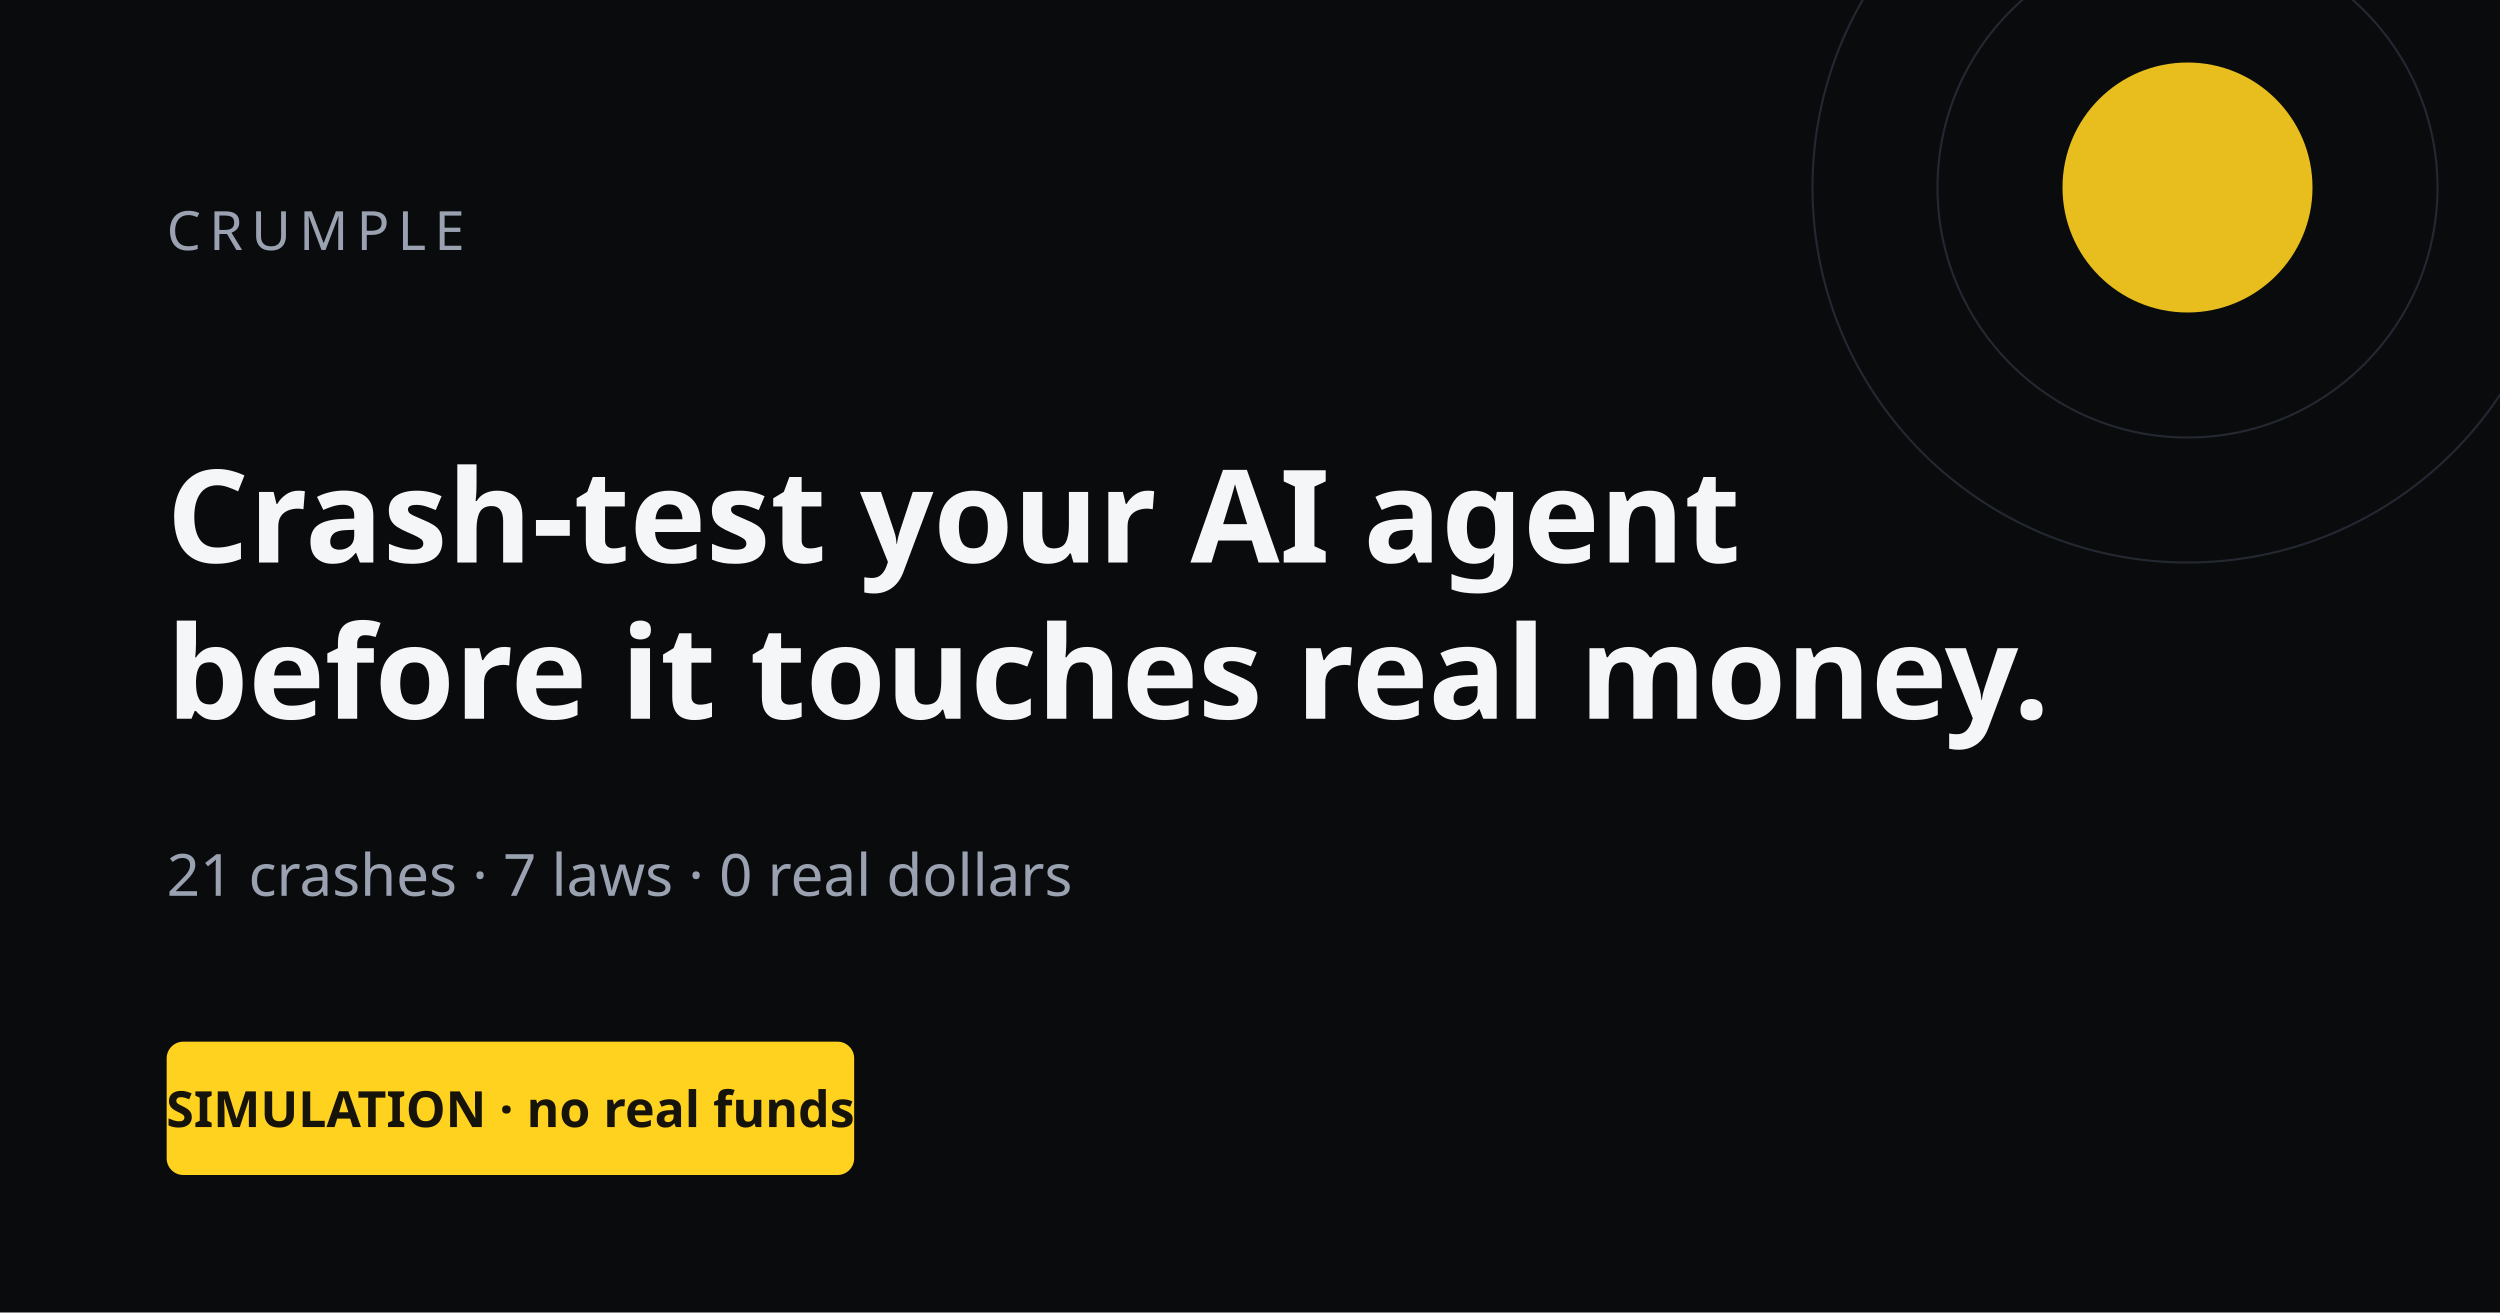
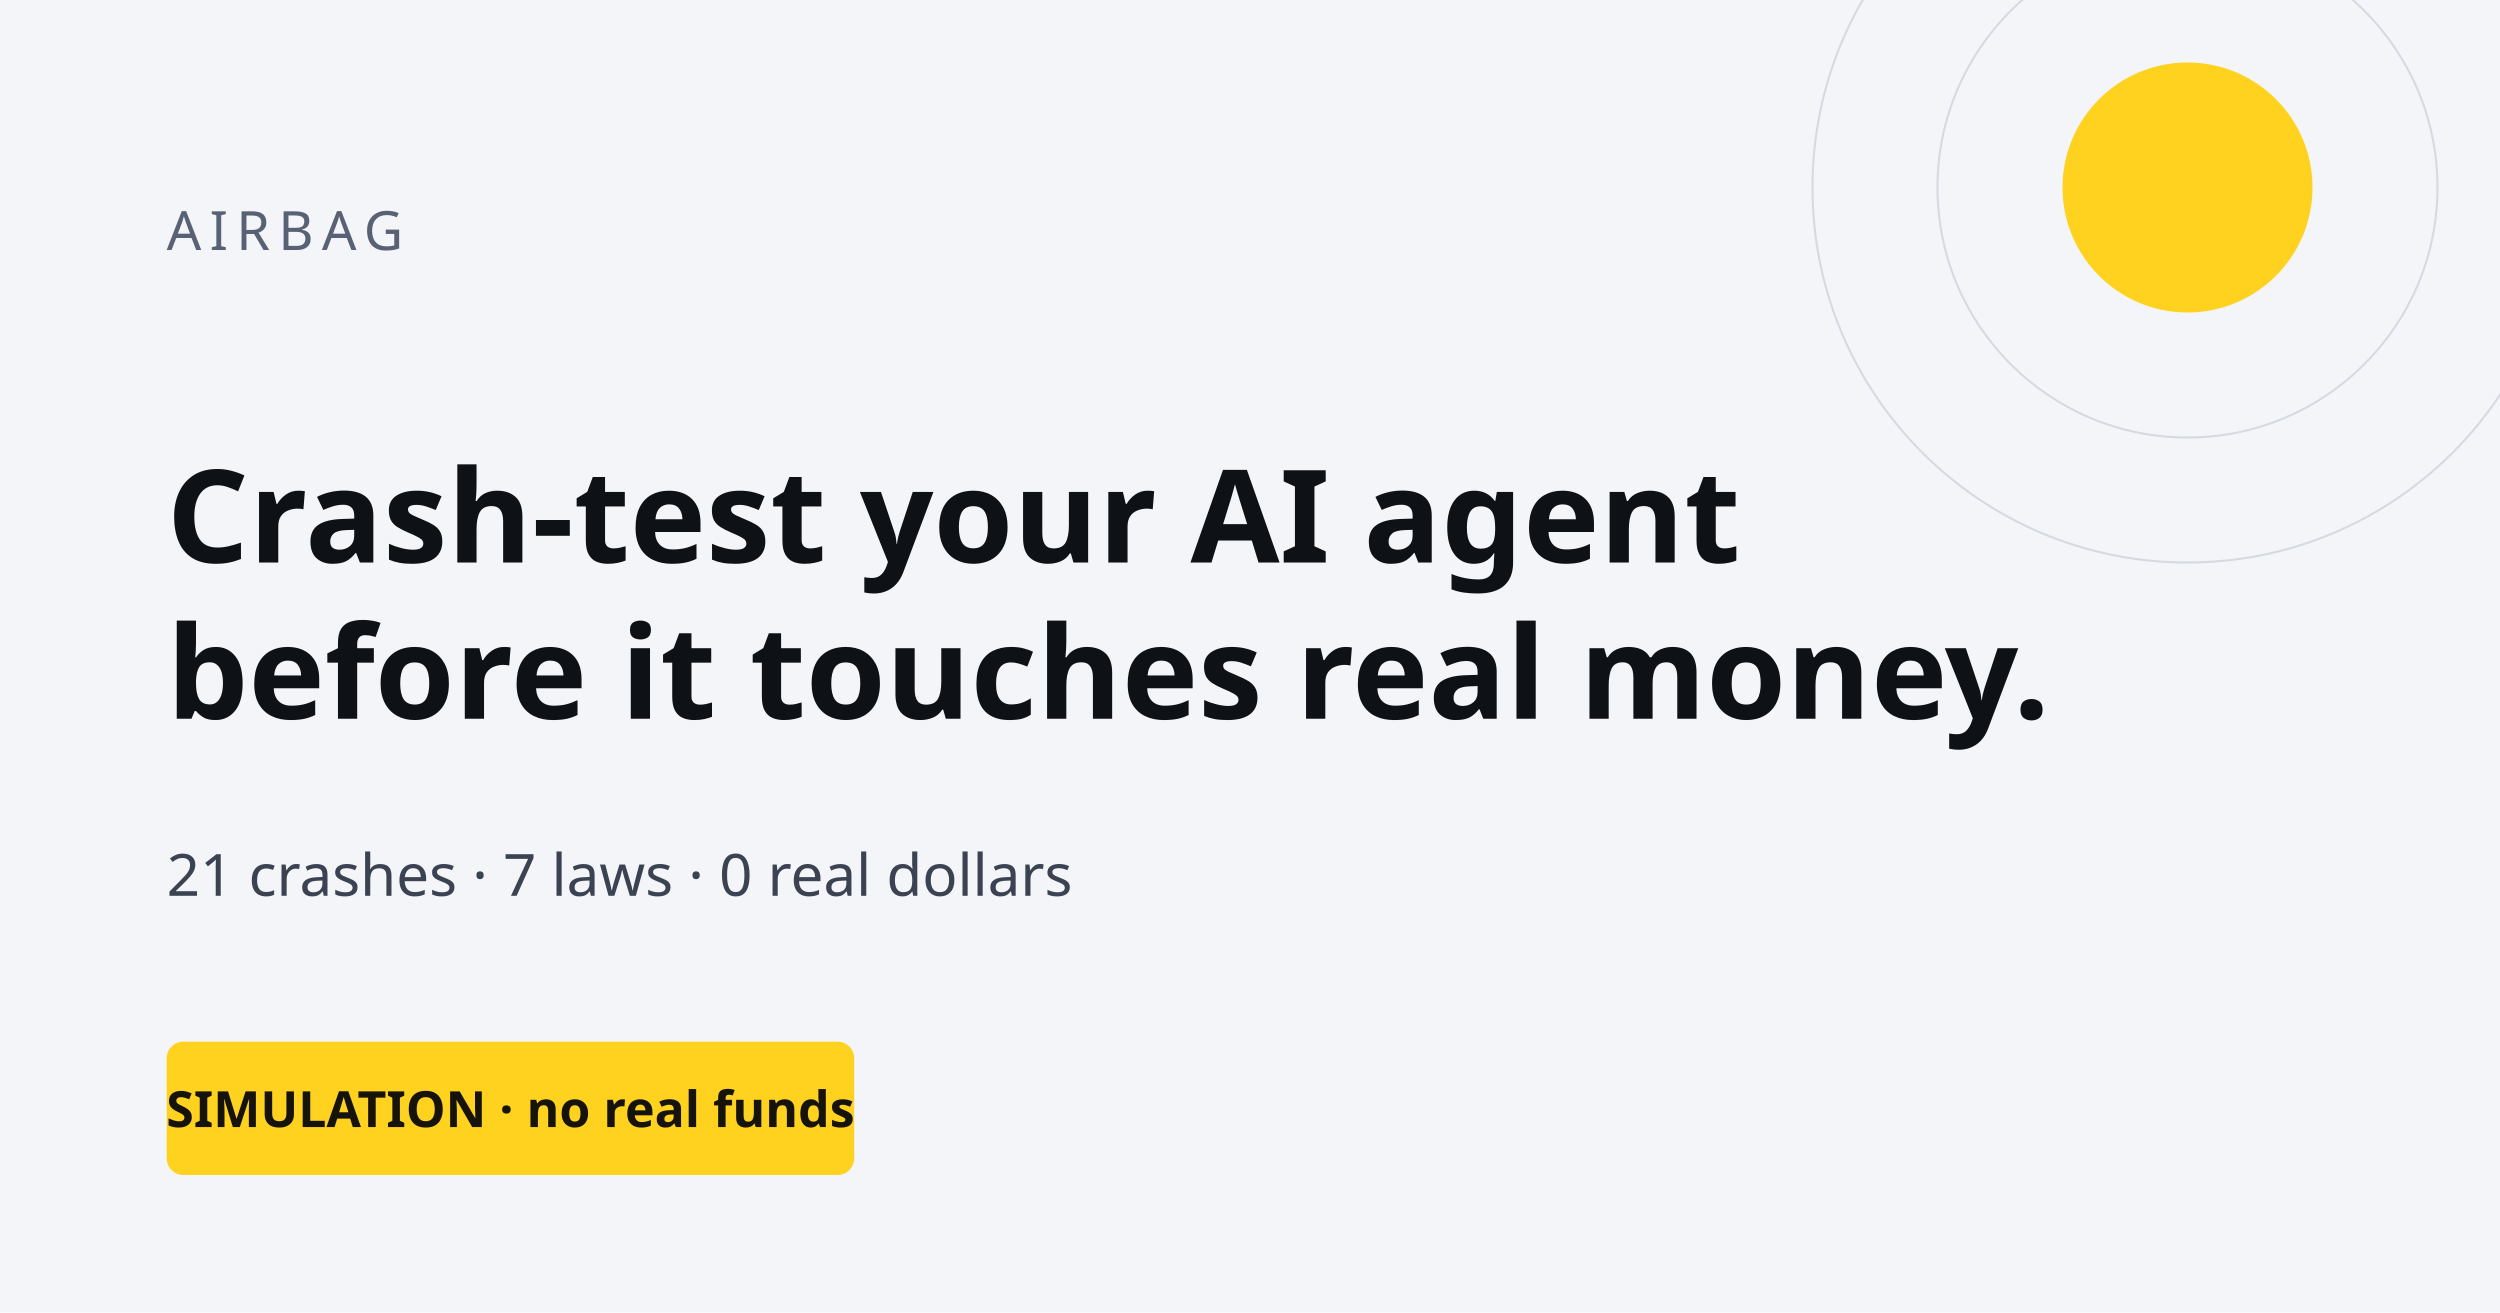
<svg xmlns="http://www.w3.org/2000/svg" width="1200" height="630" viewBox="0 0 1200 630">
-   <rect width="1200" height="630" fill="#0A0B0D" />
-   <circle cx="1050" cy="90" r="180" fill="none" stroke="#232831" stroke-width="1" />
-   <circle cx="1050" cy="90" r="120" fill="none" stroke="#232831" stroke-width="1" />
-   <circle cx="1050" cy="90" r="60" fill="#FFD21F" opacity="0.9" />
-   <text x="80" y="120" font-family="system-ui, sans-serif" font-size="26" fill="#9AA2B1" letter-spacing="4">CRUMPLE</text>
-   <text x="80" y="270" font-family="system-ui, sans-serif" font-size="62" font-weight="700" fill="#F5F6F8">Crash-test your AI agent</text>
-   <text x="80" y="345" font-family="system-ui, sans-serif" font-size="62" font-weight="700" fill="#F5F6F8">before it touches real money.</text>
-   <text x="80" y="430" font-family="system-ui, sans-serif" font-size="28" fill="#9AA2B1">21 crashes · 7 laws · 0 real dollars</text>
+   <rect width="1200" height="630" fill="#F4F5F8" />
+   <circle cx="1050" cy="90" r="180" fill="none" stroke="#D5D9E2" stroke-width="1" />
+   <circle cx="1050" cy="90" r="120" fill="none" stroke="#D5D9E2" stroke-width="1" />
+   <circle cx="1050" cy="90" r="60" fill="#FFD21F" />
+   <text x="80" y="120" font-family="system-ui, sans-serif" font-size="26" fill="#596274" letter-spacing="4">AIRBAG</text>
+   <text x="80" y="270" font-family="system-ui, sans-serif" font-size="62" font-weight="700" fill="#0E1116">Crash-test your AI agent</text>
+   <text x="80" y="345" font-family="system-ui, sans-serif" font-size="62" font-weight="700" fill="#0E1116">before it touches real money.</text>
+   <text x="80" y="430" font-family="system-ui, sans-serif" font-size="28" fill="#3B4352">21 crashes · 7 laws · 0 real dollars</text>
  <rect x="80" y="500" width="330" height="64" rx="8" fill="#FFD21F" />
  <text x="245" y="541" text-anchor="middle" font-family="system-ui, sans-serif" font-size="24" font-weight="600" fill="#16130A">SIMULATION · no real funds</text>
</svg>
